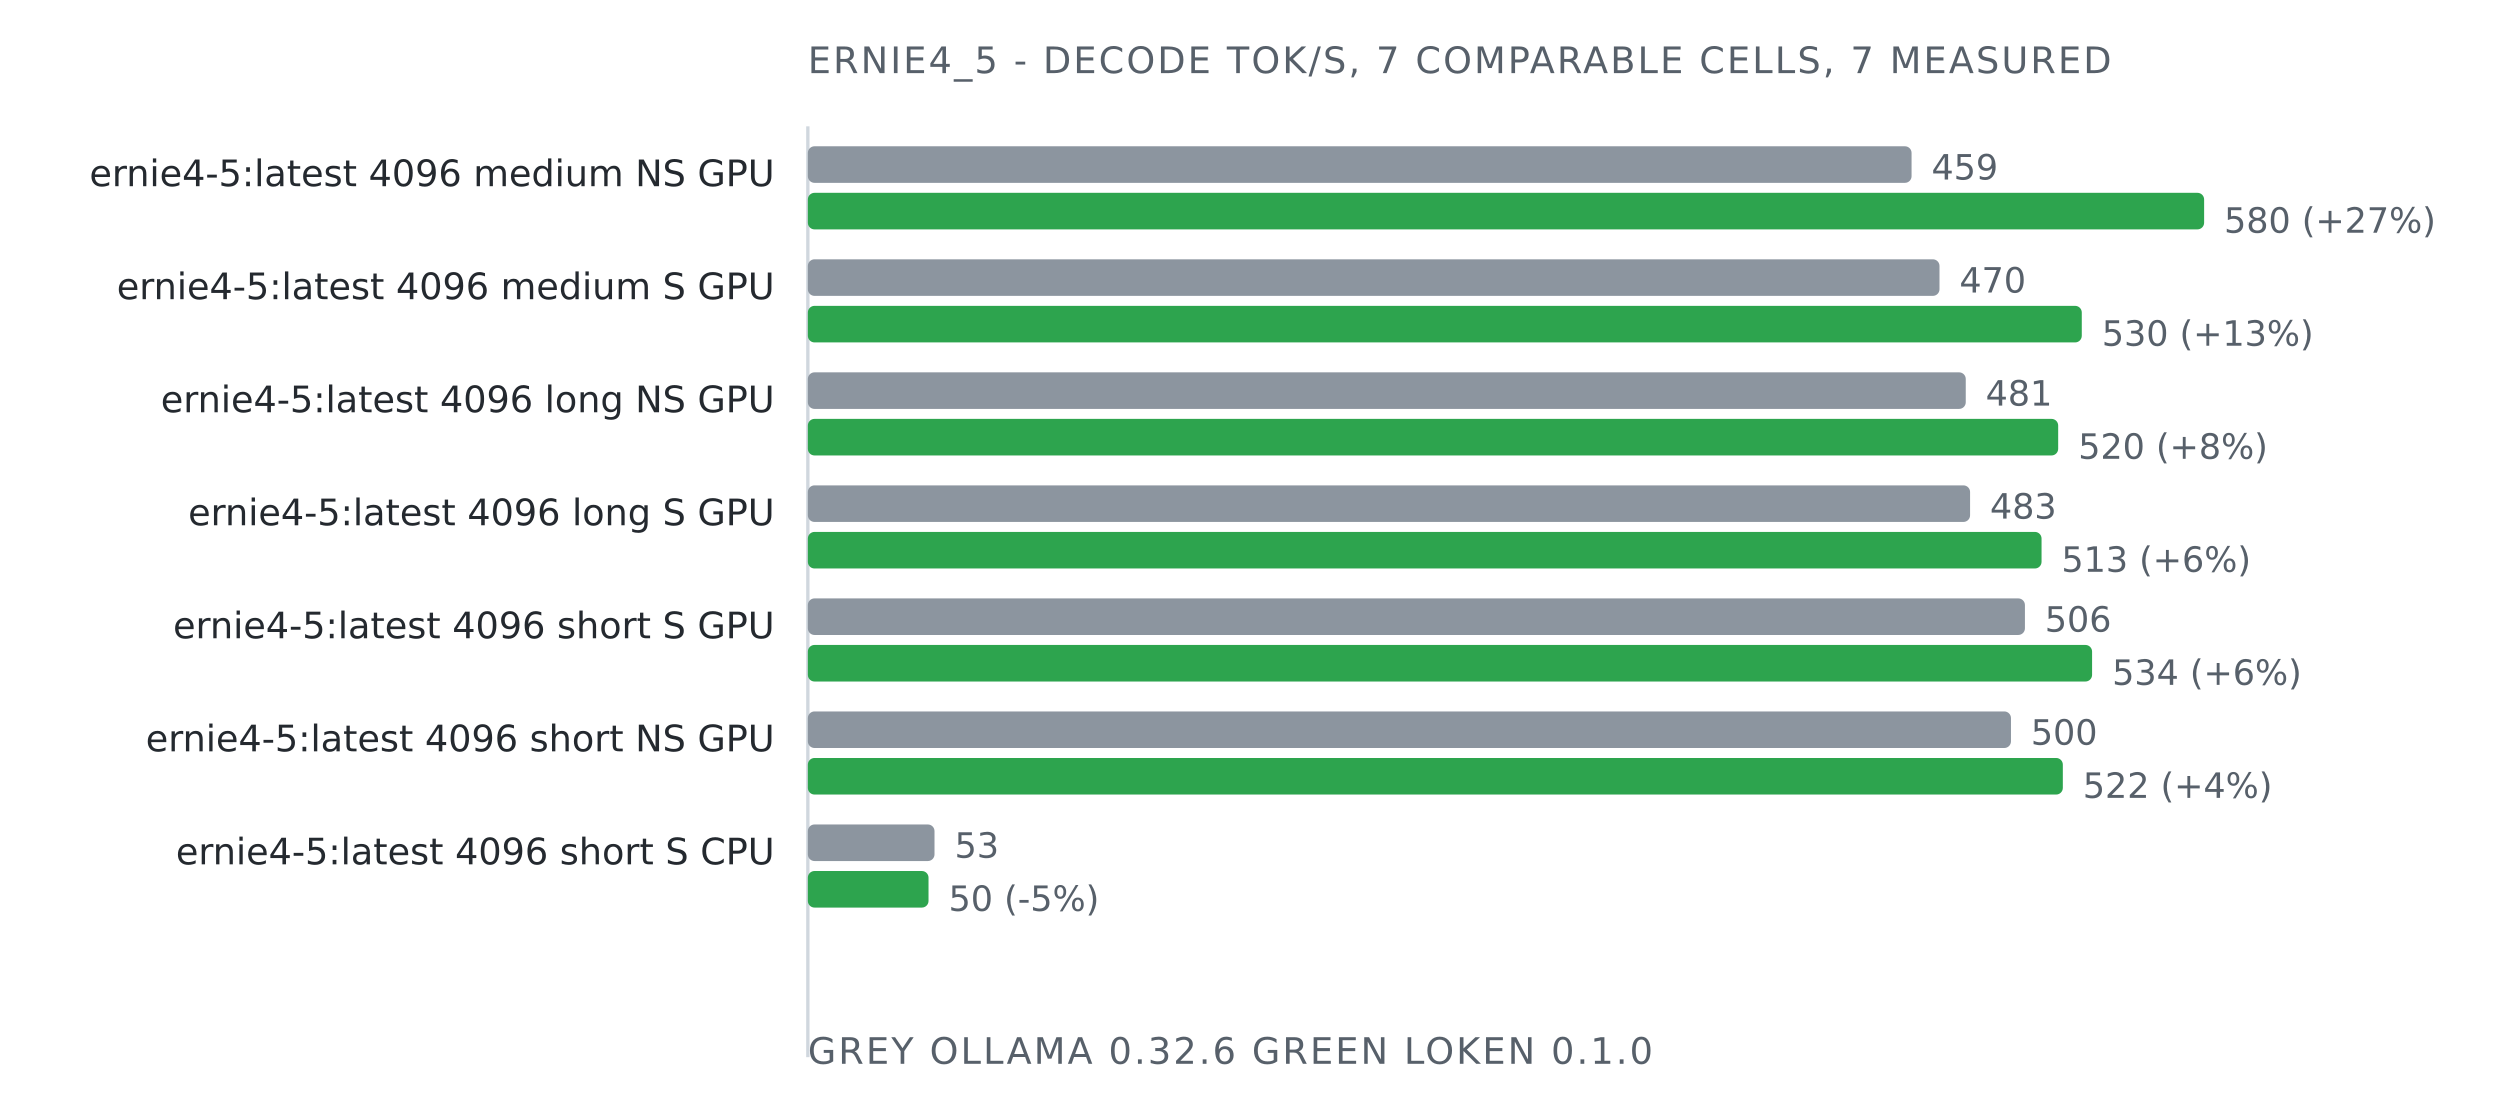
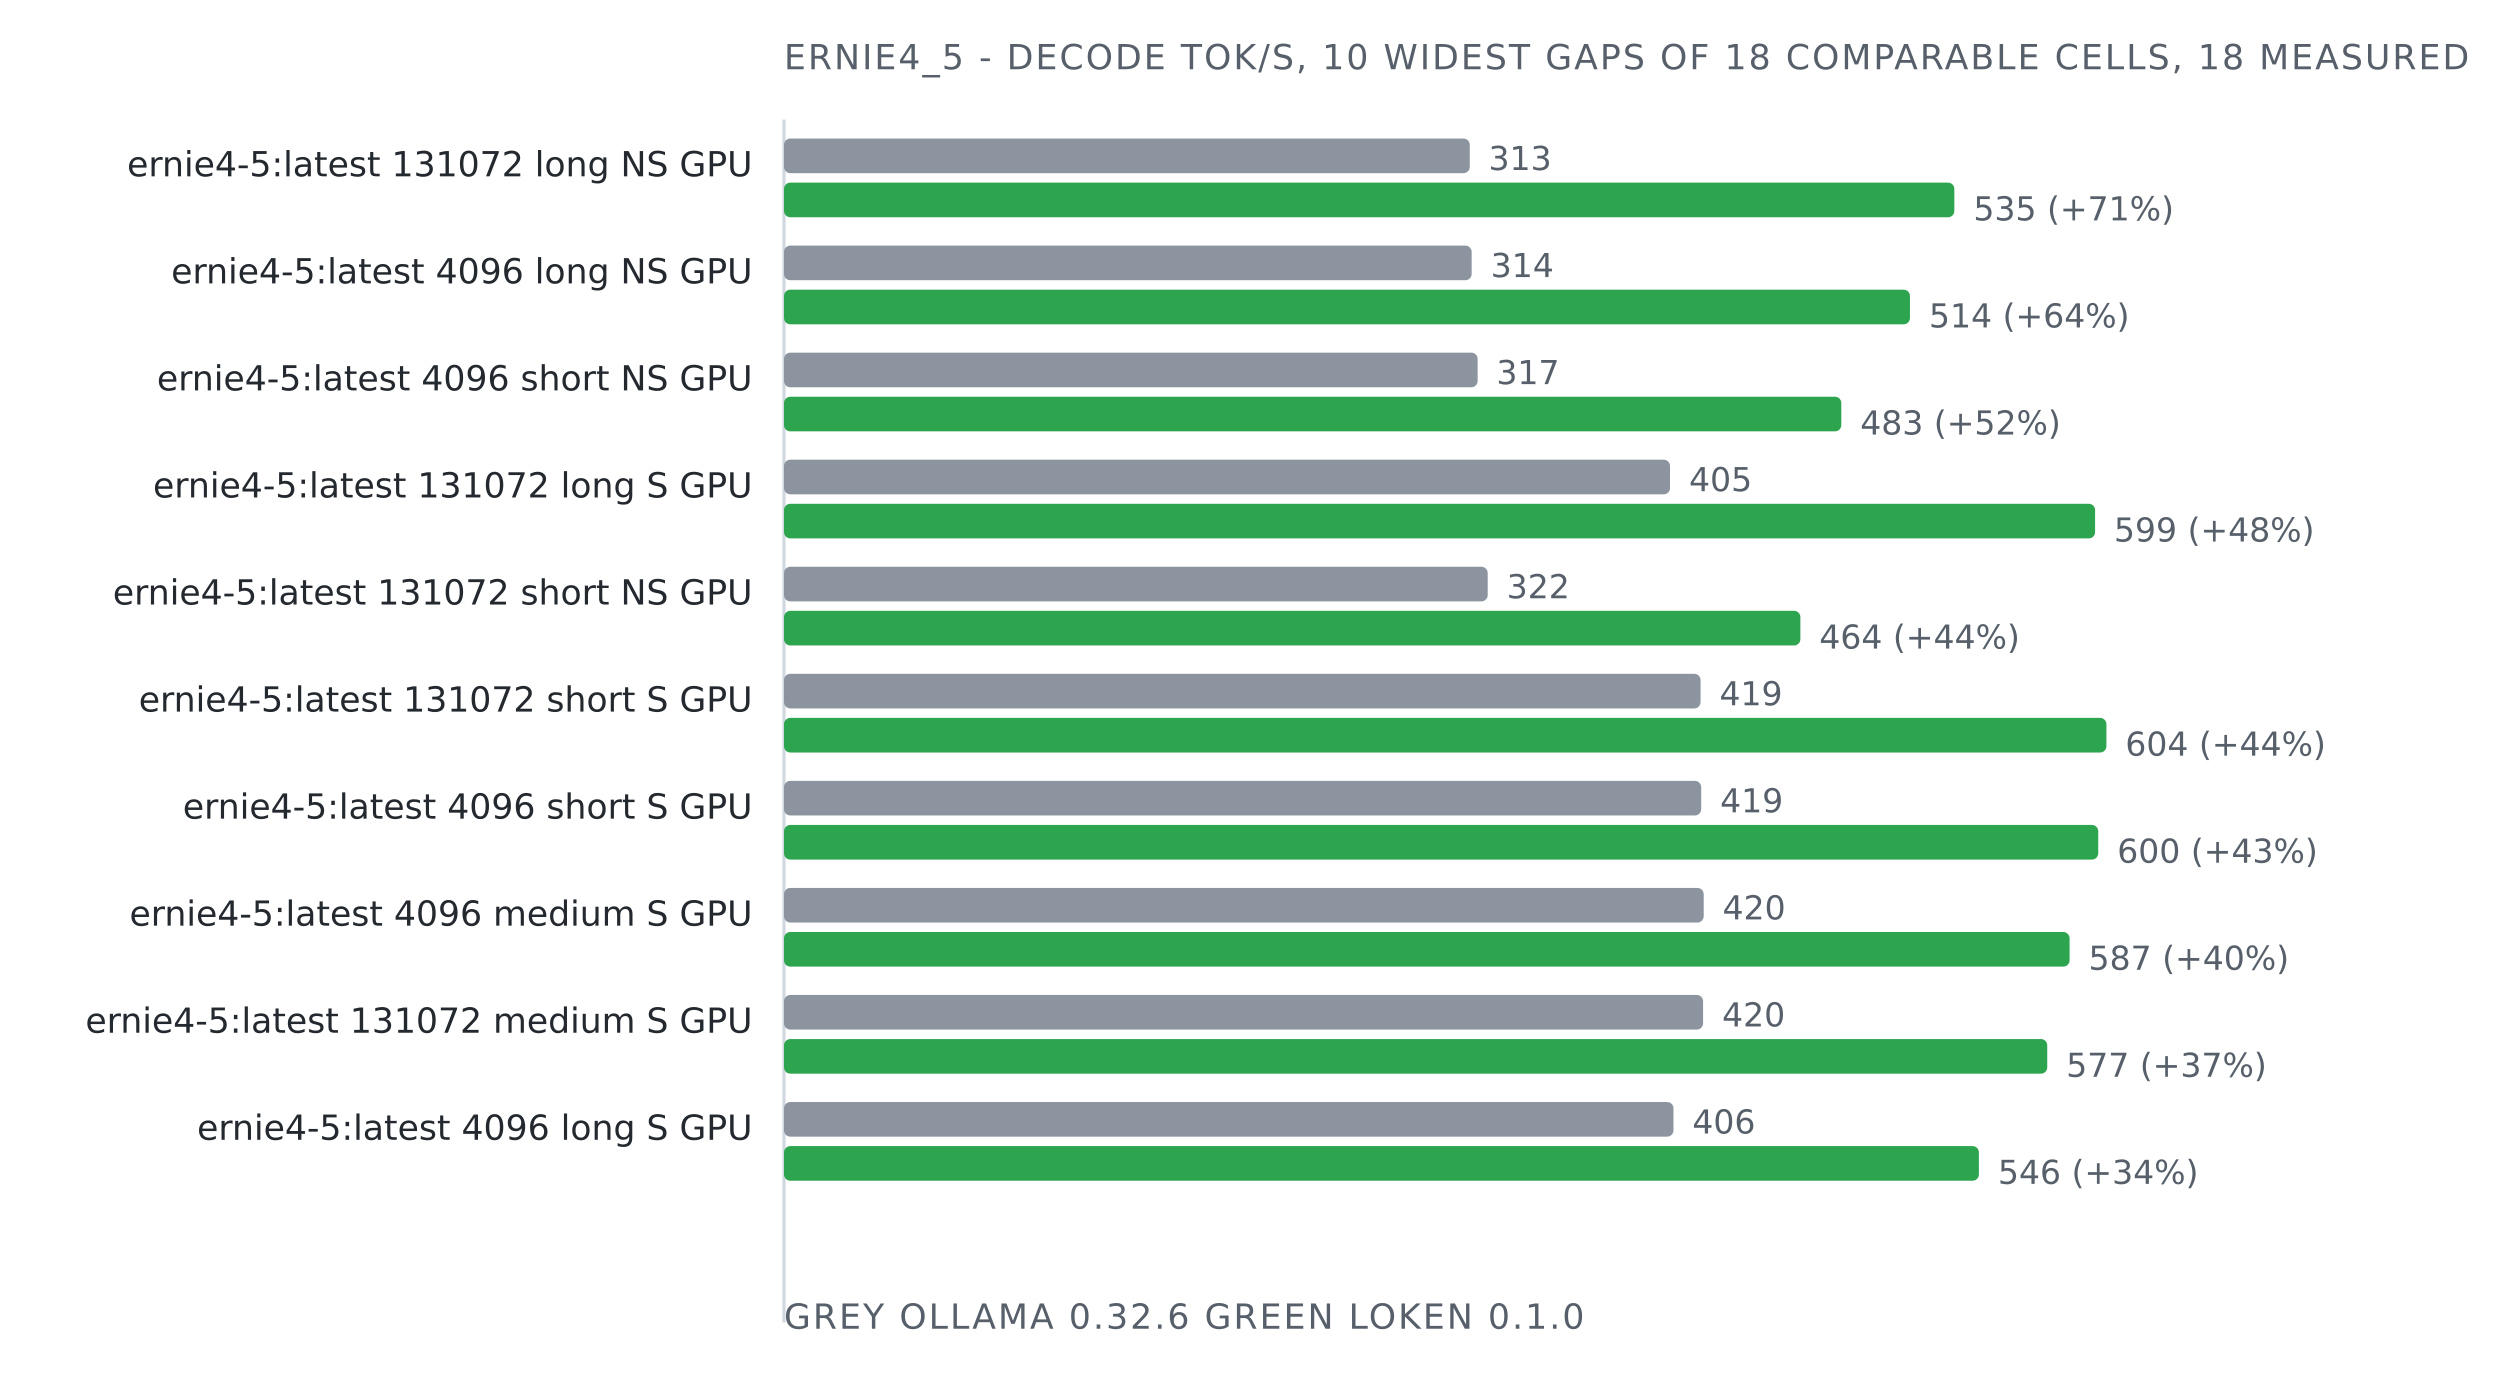
- <svg xmlns="http://www.w3.org/2000/svg" width="752" height="334" viewBox="0 0 752 334" font-family="DejaVu Sans, Liberation Sans, Helvetica, Arial, sans-serif">
+ <svg xmlns="http://www.w3.org/2000/svg" width="794" height="436" viewBox="0 0 794 436" font-family="DejaVu Sans, Liberation Sans, Helvetica, Arial, sans-serif">
  <style>.t{fill:#57606a;font-size:10.5px}.m{fill:#24292f;font-size:11px}.h{fill:#57606a;font-size:11px;letter-spacing:.06em}.o{fill:#8c959f}.l{fill:#2da44e}.ax{stroke:#d0d7de;stroke-width:1}@media (prefers-color-scheme:dark){.t,.h{fill:#8b949e}.m{fill:#e6edf3}.o{fill:#6e7681}.l{fill:#3fb950}.ax{stroke:#30363d}}</style>
-   <text class="h" x="243" y="22">ERNIE4_5 - DECODE TOK/S, 7 COMPARABLE CELLS, 7 MEASURED</text>
-   <line class="ax" x1="243" y1="38" x2="243" y2="318" />
-   <text class="m" x="233" y="56" text-anchor="end">ernie4-5:latest 4096 medium NS GPU</text>
-   <rect class="o" x="243" y="44" width="332.0" height="11" rx="2" />
-   <rect class="l" x="243" y="58" width="420.0" height="11" rx="2" />
-   <text class="t" x="580.99" y="54">459</text>
-   <text class="t" x="669.0" y="70">580  (+27%)</text>
-   <text class="m" x="233" y="90" text-anchor="end">ernie4-5:latest 4096 medium S GPU</text>
-   <rect class="o" x="243" y="78" width="340.4" height="11" rx="2" />
-   <rect class="l" x="243" y="92" width="383.2" height="11" rx="2" />
-   <text class="t" x="589.386" y="88">470</text>
-   <text class="t" x="632.233" y="104">530  (+13%)</text>
-   <text class="m" x="233" y="124" text-anchor="end">ernie4-5:latest 4096 long NS GPU</text>
-   <rect class="o" x="243" y="112" width="348.3" height="11" rx="2" />
-   <rect class="l" x="243" y="126" width="376.1" height="11" rx="2" />
-   <text class="t" x="597.275" y="122">481</text>
-   <text class="t" x="625.14" y="138">520  (+8%)</text>
-   <text class="m" x="233" y="158" text-anchor="end">ernie4-5:latest 4096 long S GPU</text>
-   <rect class="o" x="243" y="146" width="349.6" height="11" rx="2" />
-   <rect class="l" x="243" y="160" width="371.1" height="11" rx="2" />
-   <text class="t" x="598.578" y="156">483</text>
-   <text class="t" x="620.074" y="172">513  (+6%)</text>
-   <text class="m" x="233" y="192" text-anchor="end">ernie4-5:latest 4096 short S GPU</text>
-   <rect class="o" x="243" y="180" width="366.1" height="11" rx="2" />
-   <rect class="l" x="243" y="194" width="386.3" height="11" rx="2" />
-   <text class="t" x="615.08" y="190">506</text>
-   <text class="t" x="635.345" y="206">534  (+6%)</text>
-   <text class="m" x="233" y="226" text-anchor="end">ernie4-5:latest 4096 short NS GPU</text>
-   <rect class="o" x="243" y="214" width="361.9" height="11" rx="2" />
-   <rect class="l" x="243" y="228" width="377.5" height="11" rx="2" />
-   <text class="t" x="610.882" y="224">500</text>
-   <text class="t" x="626.515" y="240">522  (+4%)</text>
-   <text class="m" x="233" y="260" text-anchor="end">ernie4-5:latest 4096 short S CPU</text>
-   <rect class="o" x="243" y="248" width="38.1" height="11" rx="2" />
-   <rect class="l" x="243" y="262" width="36.3" height="11" rx="2" />
-   <text class="t" x="287.142" y="258">53</text>
-   <text class="t" x="285.333" y="274">50  (-5%)</text>
-   <text class="h" x="243" y="320">GREY OLLAMA 0.32.6   GREEN LOKEN 0.1.0</text>
+   <text class="h" x="249" y="22">ERNIE4_5 - DECODE TOK/S, 10 WIDEST GAPS OF 18 COMPARABLE CELLS, 18 MEASURED</text>
+   <line class="ax" x1="249" y1="38" x2="249" y2="420" />
+   <text class="m" x="239" y="56" text-anchor="end">ernie4-5:latest 131072 long NS GPU</text>
+   <rect class="o" x="249" y="44" width="217.8" height="11" rx="2" />
+   <rect class="l" x="249" y="58" width="371.7" height="11" rx="2" />
+   <text class="t" x="472.752" y="54">313</text>
+   <text class="t" x="626.75" y="70">535  (+71%)</text>
+   <text class="m" x="239" y="90" text-anchor="end">ernie4-5:latest 4096 long NS GPU</text>
+   <rect class="o" x="249" y="78" width="218.4" height="11" rx="2" />
+   <rect class="l" x="249" y="92" width="357.6" height="11" rx="2" />
+   <text class="t" x="473.447" y="88">314</text>
+   <text class="t" x="612.636" y="104">514  (+64%)</text>
+   <text class="m" x="239" y="124" text-anchor="end">ernie4-5:latest 4096 short NS GPU</text>
+   <rect class="o" x="249" y="112" width="220.3" height="11" rx="2" />
+   <rect class="l" x="249" y="126" width="335.8" height="11" rx="2" />
+   <text class="t" x="475.255" y="122">317</text>
+   <text class="t" x="590.805" y="138">483  (+52%)</text>
+   <text class="m" x="239" y="158" text-anchor="end">ernie4-5:latest 131072 long S GPU</text>
+   <rect class="o" x="249" y="146" width="281.4" height="11" rx="2" />
+   <rect class="l" x="249" y="160" width="416.4" height="11" rx="2" />
+   <text class="t" x="536.437" y="156">405</text>
+   <text class="t" x="671.385" y="172">599  (+48%)</text>
+   <text class="m" x="239" y="192" text-anchor="end">ernie4-5:latest 131072 short NS GPU</text>
+   <rect class="o" x="249" y="180" width="223.5" height="11" rx="2" />
+   <rect class="l" x="249" y="194" width="322.8" height="11" rx="2" />
+   <text class="t" x="478.523" y="190">322</text>
+   <text class="t" x="577.804" y="206">464  (+44%)</text>
+   <text class="m" x="239" y="226" text-anchor="end">ernie4-5:latest 131072 short S GPU</text>
+   <rect class="o" x="249" y="214" width="291.1" height="11" rx="2" />
+   <rect class="l" x="249" y="228" width="420.0" height="11" rx="2" />
+   <text class="t" x="546.101" y="224">419</text>
+   <text class="t" x="675.0" y="240">604  (+44%)</text>
+   <text class="m" x="239" y="260" text-anchor="end">ernie4-5:latest 4096 short S GPU</text>
+   <rect class="o" x="249" y="248" width="291.3" height="11" rx="2" />
+   <rect class="l" x="249" y="262" width="417.4" height="11" rx="2" />
+   <text class="t" x="546.309" y="258">419</text>
+   <text class="t" x="672.428" y="274">600  (+43%)</text>
+   <text class="m" x="239" y="294" text-anchor="end">ernie4-5:latest 4096 medium S GPU</text>
+   <rect class="o" x="249" y="282" width="292.1" height="11" rx="2" />
+   <rect class="l" x="249" y="296" width="408.3" height="11" rx="2" />
+   <text class="t" x="547.074" y="292">420</text>
+   <text class="t" x="663.32" y="308">587  (+40%)</text>
+   <text class="m" x="239" y="328" text-anchor="end">ernie4-5:latest 131072 medium S GPU</text>
+   <rect class="o" x="249" y="316" width="291.9" height="11" rx="2" />
+   <rect class="l" x="249" y="330" width="401.2" height="11" rx="2" />
+   <text class="t" x="546.935" y="326">420</text>
+   <text class="t" x="656.228" y="342">577  (+37%)</text>
+   <text class="m" x="239" y="362" text-anchor="end">ernie4-5:latest 4096 long S GPU</text>
+   <rect class="o" x="249" y="350" width="282.5" height="11" rx="2" />
+   <rect class="l" x="249" y="364" width="379.5" height="11" rx="2" />
+   <text class="t" x="537.48" y="360">406</text>
+   <text class="t" x="634.537" y="376">546  (+34%)</text>
+   <text class="h" x="249" y="422">GREY OLLAMA 0.32.6   GREEN LOKEN 0.1.0</text>
</svg>
